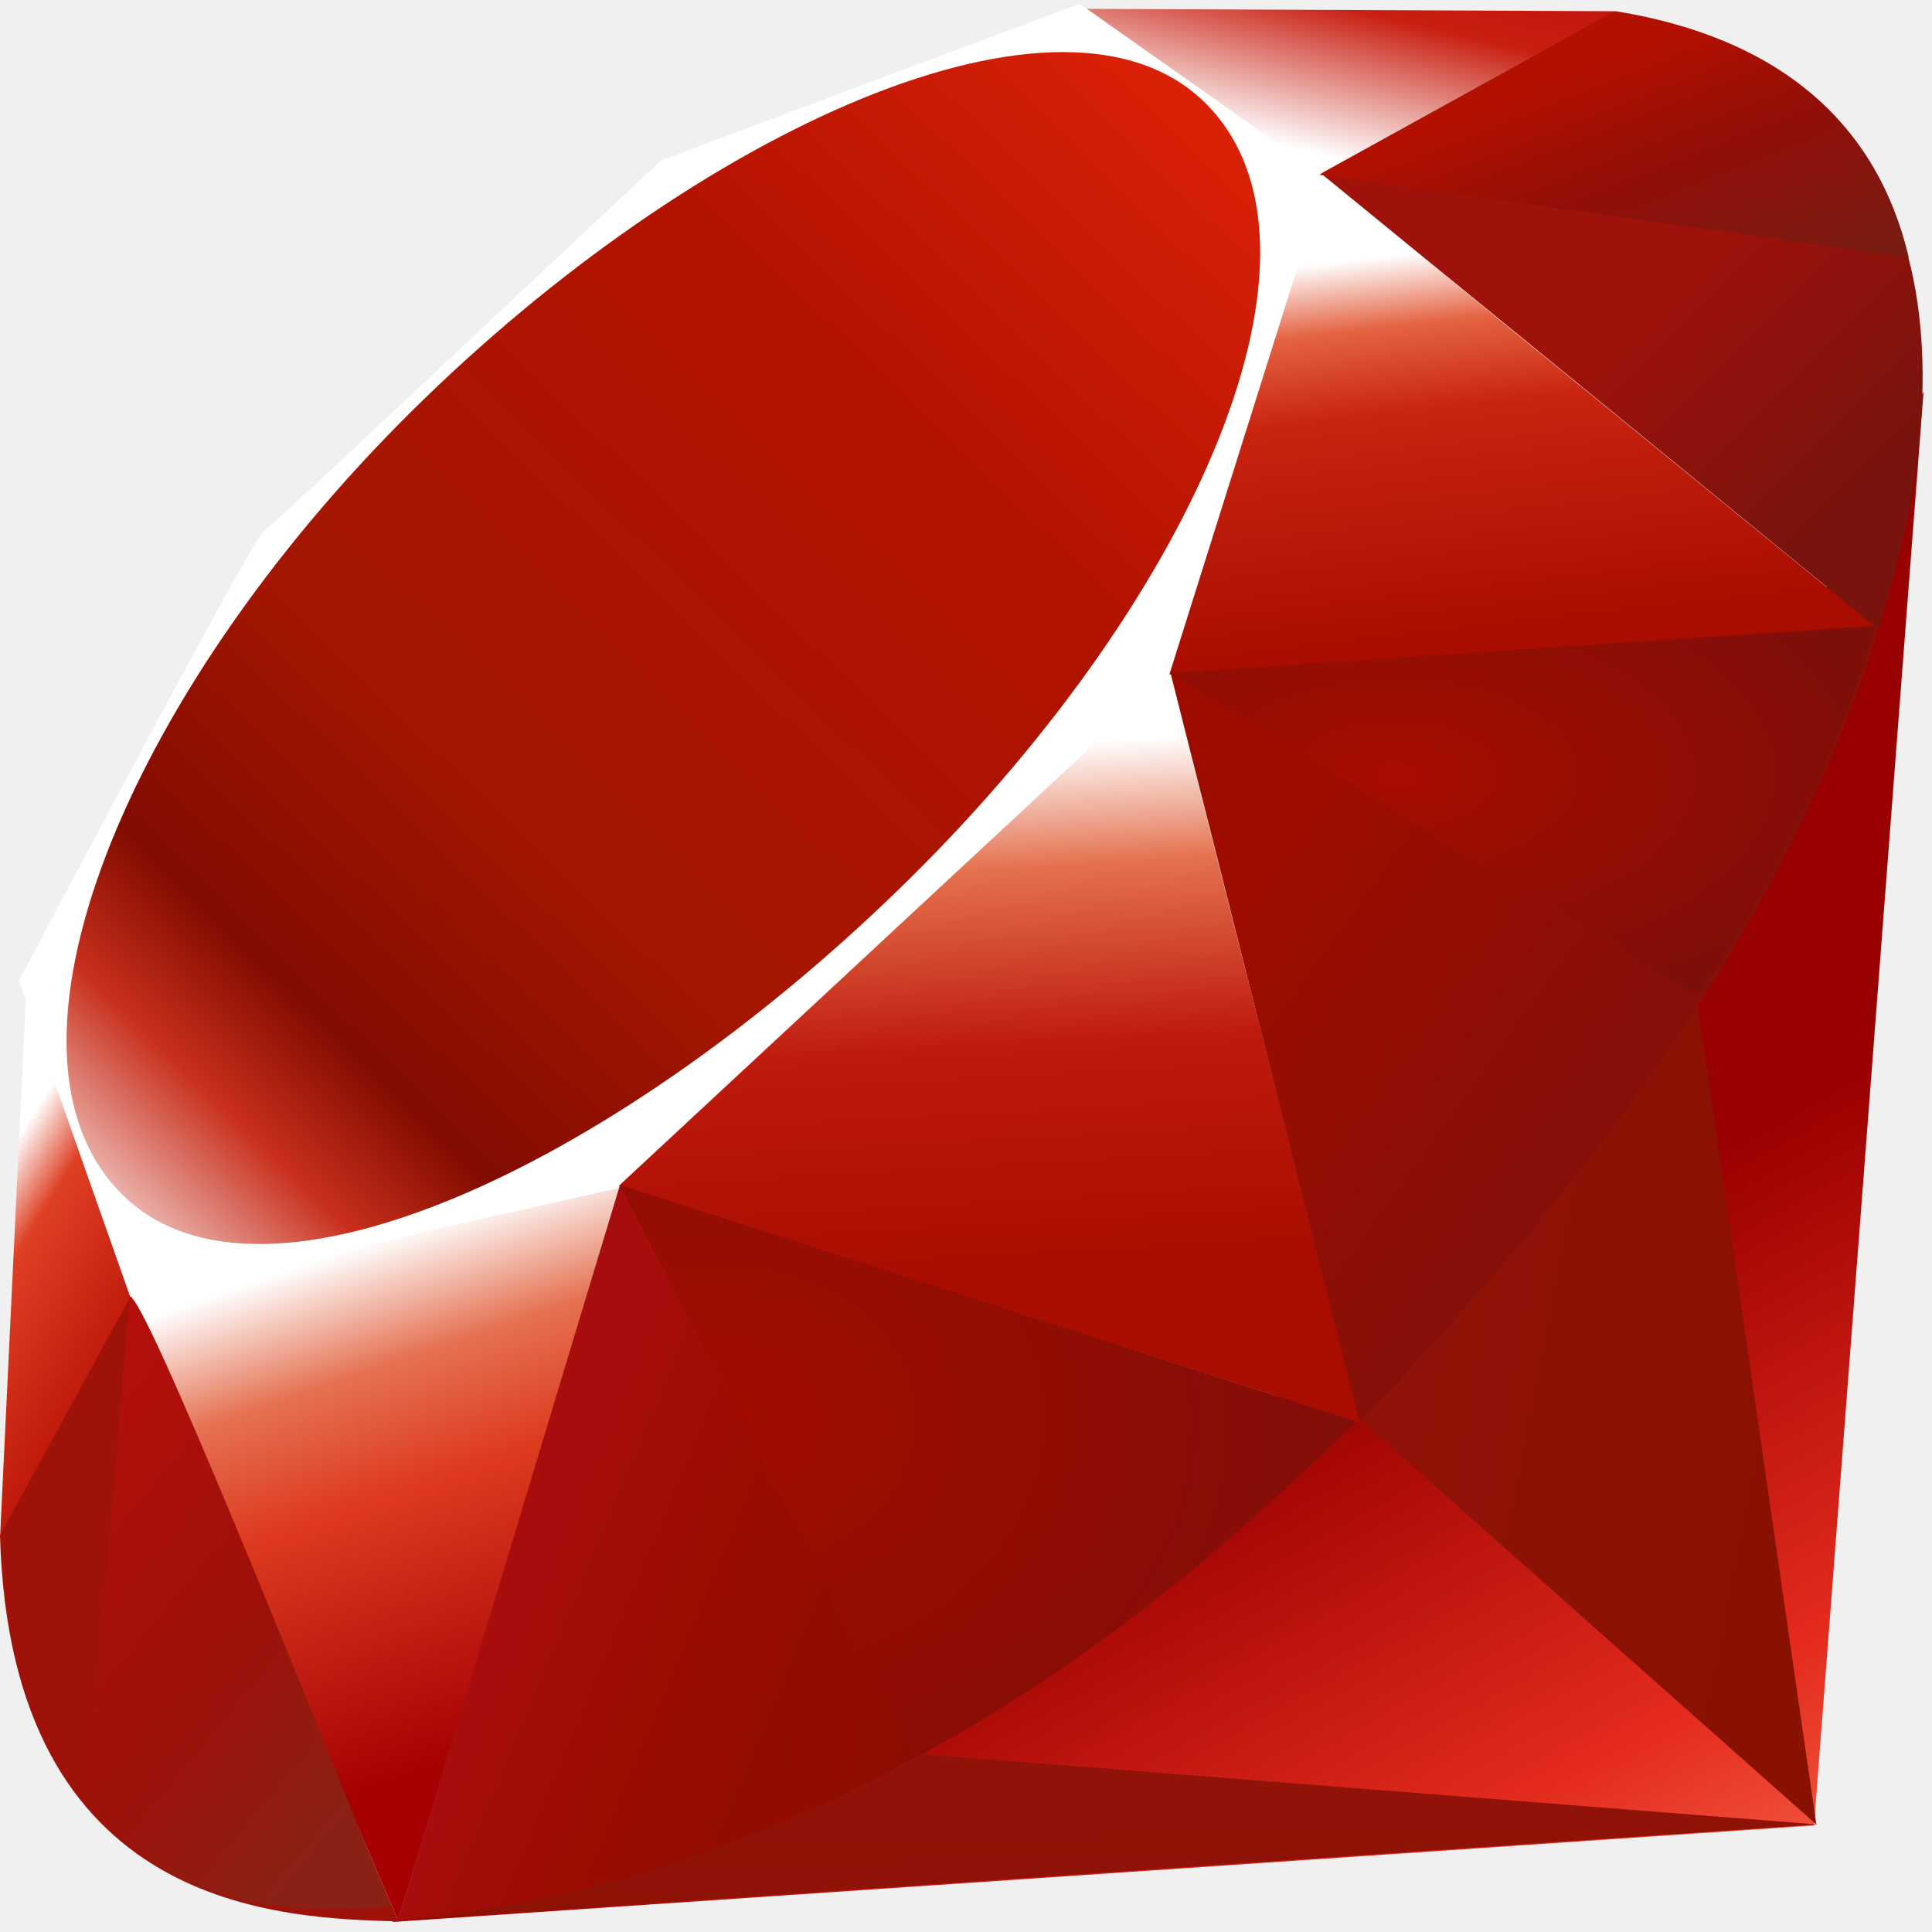
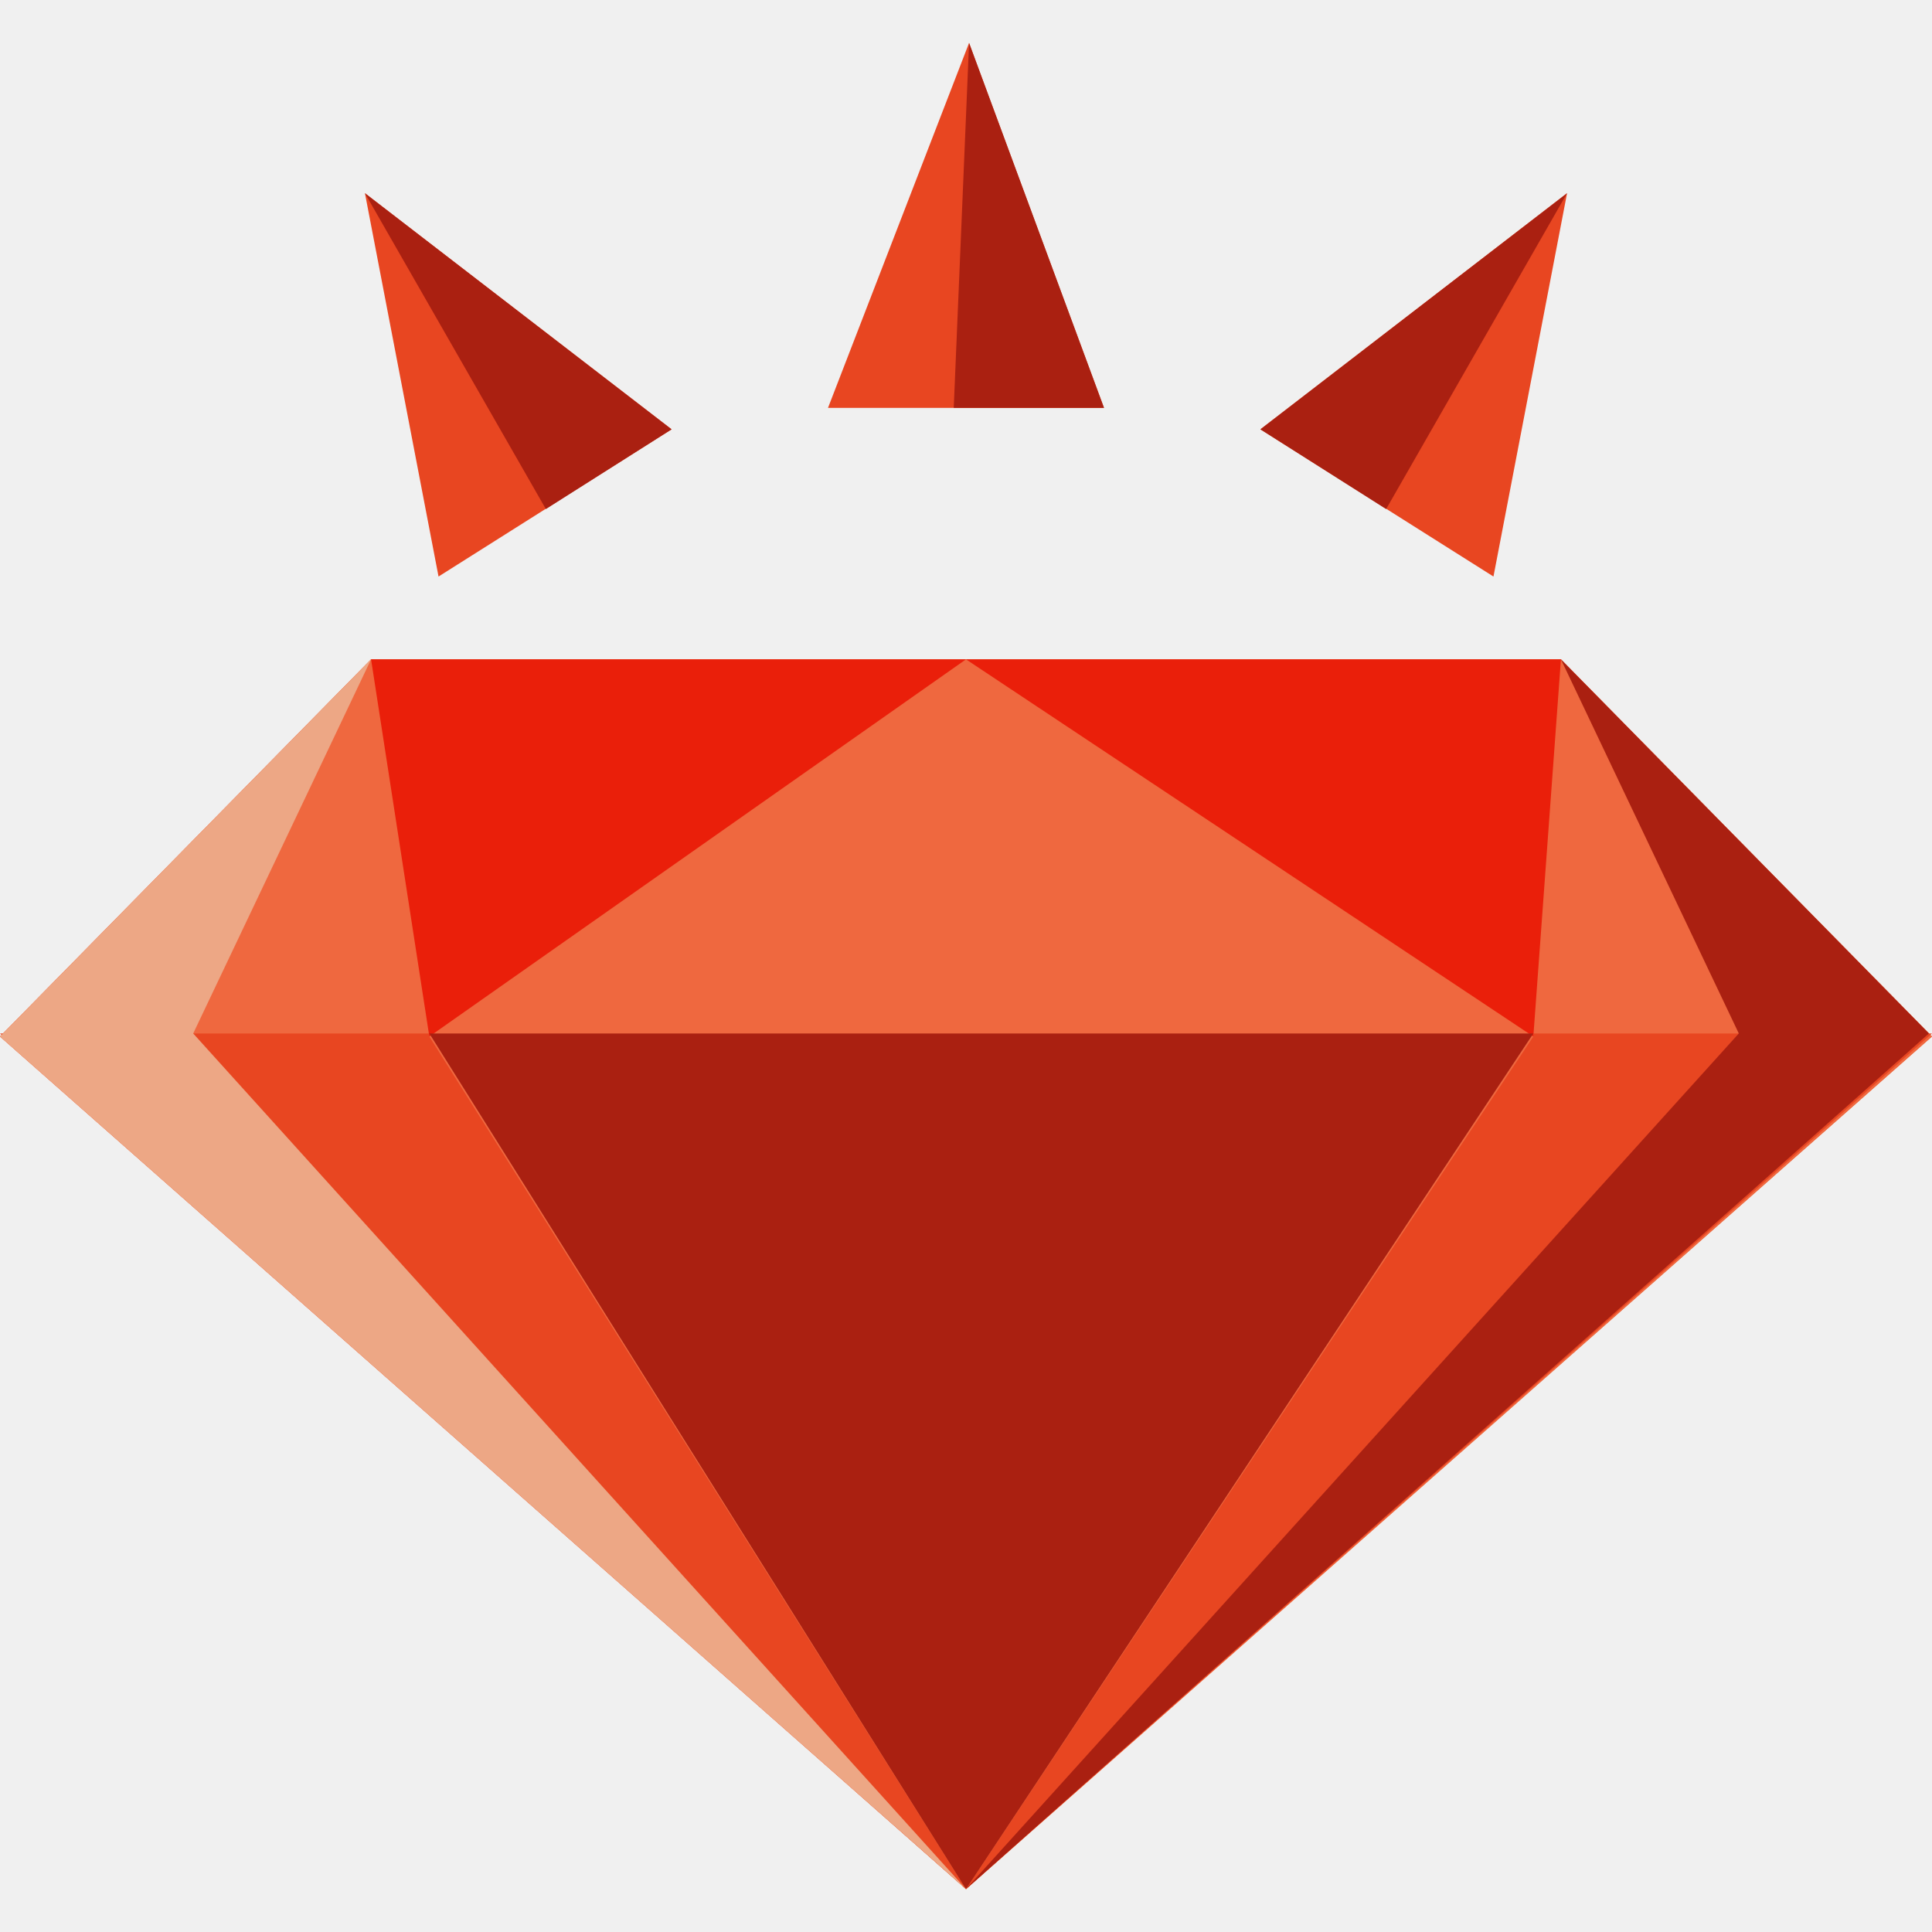
- <svg xmlns="http://www.w3.org/2000/svg" width="256px" height="256px" viewBox="0 -0.5 256 256" version="1.1" preserveAspectRatio="xMidYMid">
-   <defs>
-     <linearGradient x1="84.75%" y1="111.399%" x2="58.254%" y2="64.584%" id="linearGradient-1">
-       <stop stop-color="#FB7655" offset="0%" />
-       <stop stop-color="#FB7655" offset="0%" />
-       <stop stop-color="#E42B1E" offset="41%" />
-       <stop stop-color="#990000" offset="99%" />
-       <stop stop-color="#990000" offset="100%" />
-     </linearGradient>
-     <linearGradient x1="116.651%" y1="60.89%" x2="1.746%" y2="19.288%" id="linearGradient-2">
-       <stop stop-color="#871101" offset="0%" />
-       <stop stop-color="#871101" offset="0%" />
-       <stop stop-color="#911209" offset="99%" />
-       <stop stop-color="#911209" offset="100%" />
-     </linearGradient>
-     <linearGradient x1="75.774%" y1="219.327%" x2="38.978%" y2="7.829%" id="linearGradient-3">
-       <stop stop-color="#871101" offset="0%" />
-       <stop stop-color="#871101" offset="0%" />
-       <stop stop-color="#911209" offset="99%" />
-       <stop stop-color="#911209" offset="100%" />
-     </linearGradient>
-     <linearGradient x1="50.012%" y1="7.234%" x2="66.483%" y2="79.135%" id="linearGradient-4">
-       <stop stop-color="#FFFFFF" offset="0%" />
-       <stop stop-color="#FFFFFF" offset="0%" />
-       <stop stop-color="#E57252" offset="23%" />
-       <stop stop-color="#DE3B20" offset="46%" />
-       <stop stop-color="#A60003" offset="99%" />
-       <stop stop-color="#A60003" offset="100%" />
-     </linearGradient>
-     <linearGradient x1="46.174%" y1="16.348%" x2="49.932%" y2="83.047%" id="linearGradient-5">
-       <stop stop-color="#FFFFFF" offset="0%" />
-       <stop stop-color="#FFFFFF" offset="0%" />
-       <stop stop-color="#E4714E" offset="23%" />
-       <stop stop-color="#BE1A0D" offset="56%" />
-       <stop stop-color="#A80D00" offset="99%" />
-       <stop stop-color="#A80D00" offset="100%" />
-     </linearGradient>
-     <linearGradient x1="36.965%" y1="15.594%" x2="49.528%" y2="92.478%" id="linearGradient-6">
-       <stop stop-color="#FFFFFF" offset="0%" />
-       <stop stop-color="#FFFFFF" offset="0%" />
-       <stop stop-color="#E46342" offset="18%" />
-       <stop stop-color="#C82410" offset="40%" />
-       <stop stop-color="#A80D00" offset="99%" />
-       <stop stop-color="#A80D00" offset="100%" />
-     </linearGradient>
-     <linearGradient x1="13.609%" y1="58.346%" x2="85.764%" y2="-46.717%" id="linearGradient-7">
-       <stop stop-color="#FFFFFF" offset="0%" />
-       <stop stop-color="#FFFFFF" offset="0%" />
-       <stop stop-color="#C81F11" offset="54%" />
-       <stop stop-color="#BF0905" offset="99%" />
-       <stop stop-color="#BF0905" offset="100%" />
-     </linearGradient>
-     <linearGradient x1="27.624%" y1="21.135%" x2="50.745%" y2="79.056%" id="linearGradient-8">
-       <stop stop-color="#FFFFFF" offset="0%" />
-       <stop stop-color="#FFFFFF" offset="0%" />
-       <stop stop-color="#DE4024" offset="31%" />
-       <stop stop-color="#BF190B" offset="99%" />
-       <stop stop-color="#BF190B" offset="100%" />
-     </linearGradient>
-     <linearGradient x1="-20.667%" y1="122.282%" x2="104.242%" y2="-6.342%" id="linearGradient-9">
-       <stop stop-color="#BD0012" offset="0%" />
-       <stop stop-color="#BD0012" offset="0%" />
-       <stop stop-color="#FFFFFF" offset="7%" />
-       <stop stop-color="#FFFFFF" offset="17%" />
-       <stop stop-color="#C82F1C" offset="27%" />
-       <stop stop-color="#820C01" offset="33%" />
-       <stop stop-color="#A31601" offset="46%" />
-       <stop stop-color="#B31301" offset="72%" />
-       <stop stop-color="#E82609" offset="99%" />
-       <stop stop-color="#E82609" offset="100%" />
-     </linearGradient>
-     <linearGradient x1="58.792%" y1="65.205%" x2="11.964%" y2="50.128%" id="linearGradient-10">
-       <stop stop-color="#8C0C01" offset="0%" />
-       <stop stop-color="#8C0C01" offset="0%" />
-       <stop stop-color="#990C00" offset="54%" />
-       <stop stop-color="#A80D0E" offset="99%" />
-       <stop stop-color="#A80D0E" offset="100%" />
-     </linearGradient>
-     <linearGradient x1="79.319%" y1="62.754%" x2="23.088%" y2="17.888%" id="linearGradient-11">
-       <stop stop-color="#7E110B" offset="0%" />
-       <stop stop-color="#7E110B" offset="0%" />
-       <stop stop-color="#9E0C00" offset="99%" />
-       <stop stop-color="#9E0C00" offset="100%" />
-     </linearGradient>
-     <linearGradient x1="92.88%" y1="74.122%" x2="59.841%" y2="39.704%" id="linearGradient-12">
-       <stop stop-color="#79130D" offset="0%" />
-       <stop stop-color="#79130D" offset="0%" />
-       <stop stop-color="#9E120B" offset="99%" />
-       <stop stop-color="#9E120B" offset="100%" />
-     </linearGradient>
-     <radialGradient cx="32.001%" cy="40.21%" fx="32.001%" fy="40.21%" r="69.573%" id="radialGradient-13">
-       <stop stop-color="#A80D00" offset="0%" />
-       <stop stop-color="#A80D00" offset="0%" />
-       <stop stop-color="#7E0E08" offset="99%" />
-       <stop stop-color="#7E0E08" offset="100%" />
-     </radialGradient>
-     <radialGradient cx="13.549%" cy="40.86%" fx="13.549%" fy="40.86%" r="88.386%" id="radialGradient-14">
-       <stop stop-color="#A30C00" offset="0%" />
-       <stop stop-color="#A30C00" offset="0%" />
-       <stop stop-color="#800E08" offset="99%" />
-       <stop stop-color="#800E08" offset="100%" />
-     </radialGradient>
-     <linearGradient x1="56.57%" y1="101.717%" x2="3.105%" y2="11.993%" id="linearGradient-15">
-       <stop stop-color="#8B2114" offset="0%" />
-       <stop stop-color="#8B2114" offset="0%" />
-       <stop stop-color="#9E100A" offset="43%" />
-       <stop stop-color="#B3100C" offset="99%" />
-       <stop stop-color="#B3100C" offset="100%" />
-     </linearGradient>
-     <linearGradient x1="30.87%" y1="35.599%" x2="92.471%" y2="100.694%" id="linearGradient-16">
-       <stop stop-color="#B31000" offset="0%" />
-       <stop stop-color="#B31000" offset="0%" />
-       <stop stop-color="#910F08" offset="44%" />
-       <stop stop-color="#791C12" offset="99%" />
-       <stop stop-color="#791C12" offset="100%" />
-     </linearGradient>
-   </defs>
+ <svg xmlns="http://www.w3.org/2000/svg" version="1.1" id="Layer_1" x="0px" y="0px" viewBox="0 0 504 504" style="enable-background:new 0 0 504 504;" xml:space="preserve">
  <g>
-     <path d="M197.467,167.764 L51.946,254.173 L240.369,241.387 L254.881,51.393 L197.467,167.764 Z" fill="url(#linearGradient-1)" />
-     <path d="M240.677,241.257 L224.482,129.479 L180.369,187.729 L240.677,241.257 Z" fill="url(#linearGradient-2)" />
-     <path d="M240.896,241.257 L122.25,231.944 L52.576,253.93 L240.896,241.257 Z" fill="url(#linearGradient-3)" />
-     <path d="M52.744,253.955 L82.383,156.855 L17.161,170.801 L52.744,253.955 Z" fill="url(#linearGradient-4)" />
-     <path d="M180.358,188.051 L153.085,81.225 L75.038,154.385 L180.358,188.051 Z" fill="url(#linearGradient-5)" />
-     <path d="M248.693,82.73 L174.916,22.474 L154.372,88.892 L248.693,82.73 Z" fill="url(#linearGradient-6)" />
-     <path d="M214.191,0.991 L170.8,24.97 L143.424,0.669 L214.191,0.991 Z" fill="url(#linearGradient-7)" />
-     <path d="M0,203.372 L18.177,170.221 L3.473,130.727 L0,203.372 Z" fill="url(#linearGradient-8)" />
-     <path d="M2.496,129.479 L17.29,171.443 L81.573,157.021 L154.964,88.814 L175.675,23.027 L143.063,0 L87.618,20.75 C70.149,36.998 36.252,69.146 35.03,69.75 C33.82,70.368 12.646,110.389 2.496,129.479 L2.496,129.479 Z" fill="#FFFFFF" />
-     <path d="M54.442,54.094 C92.302,16.556 141.109,-5.622 159.839,13.276 C178.558,32.174 158.707,78.099 120.847,115.625 C82.988,153.15 34.785,176.55 16.068,157.652 C-2.663,138.767 16.582,91.62 54.442,54.094 L54.442,54.094 Z" fill="url(#linearGradient-9)" />
-     <path d="M52.744,253.916 L82.152,156.507 L179.817,187.883 C144.505,220.996 105.23,248.989 52.744,253.916 L52.744,253.916 Z" fill="url(#linearGradient-10)" />
-     <path d="M155.092,88.622 L180.165,187.935 C209.663,156.919 236.137,123.575 249.103,82.332 L155.092,88.622 L155.092,88.622 Z" fill="url(#linearGradient-11)" />
-     <path d="M248.847,82.833 C258.882,52.551 261.197,9.108 213.881,1.042 L175.056,22.487 L248.847,82.833 L248.847,82.833 Z" fill="url(#linearGradient-12)" />
-     <path d="M0,202.935 C1.389,252.914 37.448,253.659 52.808,254.097 L17.328,171.237 L0,202.935 L0,202.935 Z" fill="#9E1209" />
-     <path d="M155.232,88.777 C177.899,102.709 223.582,130.689 224.508,131.203 C225.948,132.014 244.203,100.419 248.346,82.563 L155.232,88.777 L155.232,88.777 Z" fill="url(#radialGradient-13)" />
-     <path d="M82.113,156.507 L121.426,232.355 C144.672,219.748 162.875,204.388 179.547,187.935 L82.113,156.507 L82.113,156.507 Z" fill="url(#radialGradient-14)" />
-     <path d="M17.174,171.34 L11.604,237.668 C22.114,252.025 36.573,253.273 51.74,252.154 C40.767,224.843 18.846,170.234 17.174,171.34 L17.174,171.34 Z" fill="url(#linearGradient-15)" />
-     <path d="M174.826,22.654 L252.925,33.614 C248.757,15.952 235.957,4.554 214.139,0.991 L174.826,22.654 L174.826,22.654 Z" fill="url(#linearGradient-16)" />
+     <polygon style="fill:#EF683F;" points="407.2,172 504,270.4 252,492.8 0,270.4 96.8,172  " />
+     <polygon style="fill:#EF683F;" points="407.2,172 504,270.4 252,492.8 0,270.4 96.8,172  " />
  </g>
+   <polyline style="fill:#E84621;" points="504,269.6 252,492.8 0,269.6 " />
+   <polygon style="fill:#EF683F;" points="407.2,172 400,270.4 252,492.8 112,270.4 96.8,172 " />
+   <polygon style="fill:#EA1F0A;" points="407.2,172 400,270.4 252,172 112,270.4 96.8,172 " />
+   <polyline style="fill:#AA2011;" points="400,269.6 252,492.8 112,269.6 " />
+   <polyline style="fill:#EDA785;" points="50.4,269.6 252,492.8 0,270.4 96.8,172 " />
+   <polyline style="fill:#AA2011;" points="453.6,269.6 252,492.8 503.2,269.6 407.2,172 " />
+   <polyline style="fill:#E84621;" points="216,106.4 252.8,11.2 288,106.4 " />
+   <polyline style="fill:#AA2011;" points="248.8,106.4 252.8,11.2 288,106.4 " />
+   <polyline style="fill:#E84621;" points="114.4,150.4 95.2,50.4 175.2,112 " />
+   <polyline style="fill:#AA2011;" points="142.4,132.8 95.2,50.4 175.2,112 " />
+   <polyline style="fill:#E84621;" points="389.6,150.4 408.8,50.4 328.8,112 " />
+   <polyline style="fill:#AA2011;" points="361.6,132.8 408.8,50.4 328.8,112 " />
+   <g>
+ </g>
+   <g>
+ </g>
+   <g>
+ </g>
+   <g>
+ </g>
+   <g>
+ </g>
+   <g>
+ </g>
+   <g>
+ </g>
+   <g>
+ </g>
+   <g>
+ </g>
+   <g>
+ </g>
+   <g>
+ </g>
+   <g>
+ </g>
+   <g>
+ </g>
+   <g>
+ </g>
+   <g>
+ </g>
</svg>
